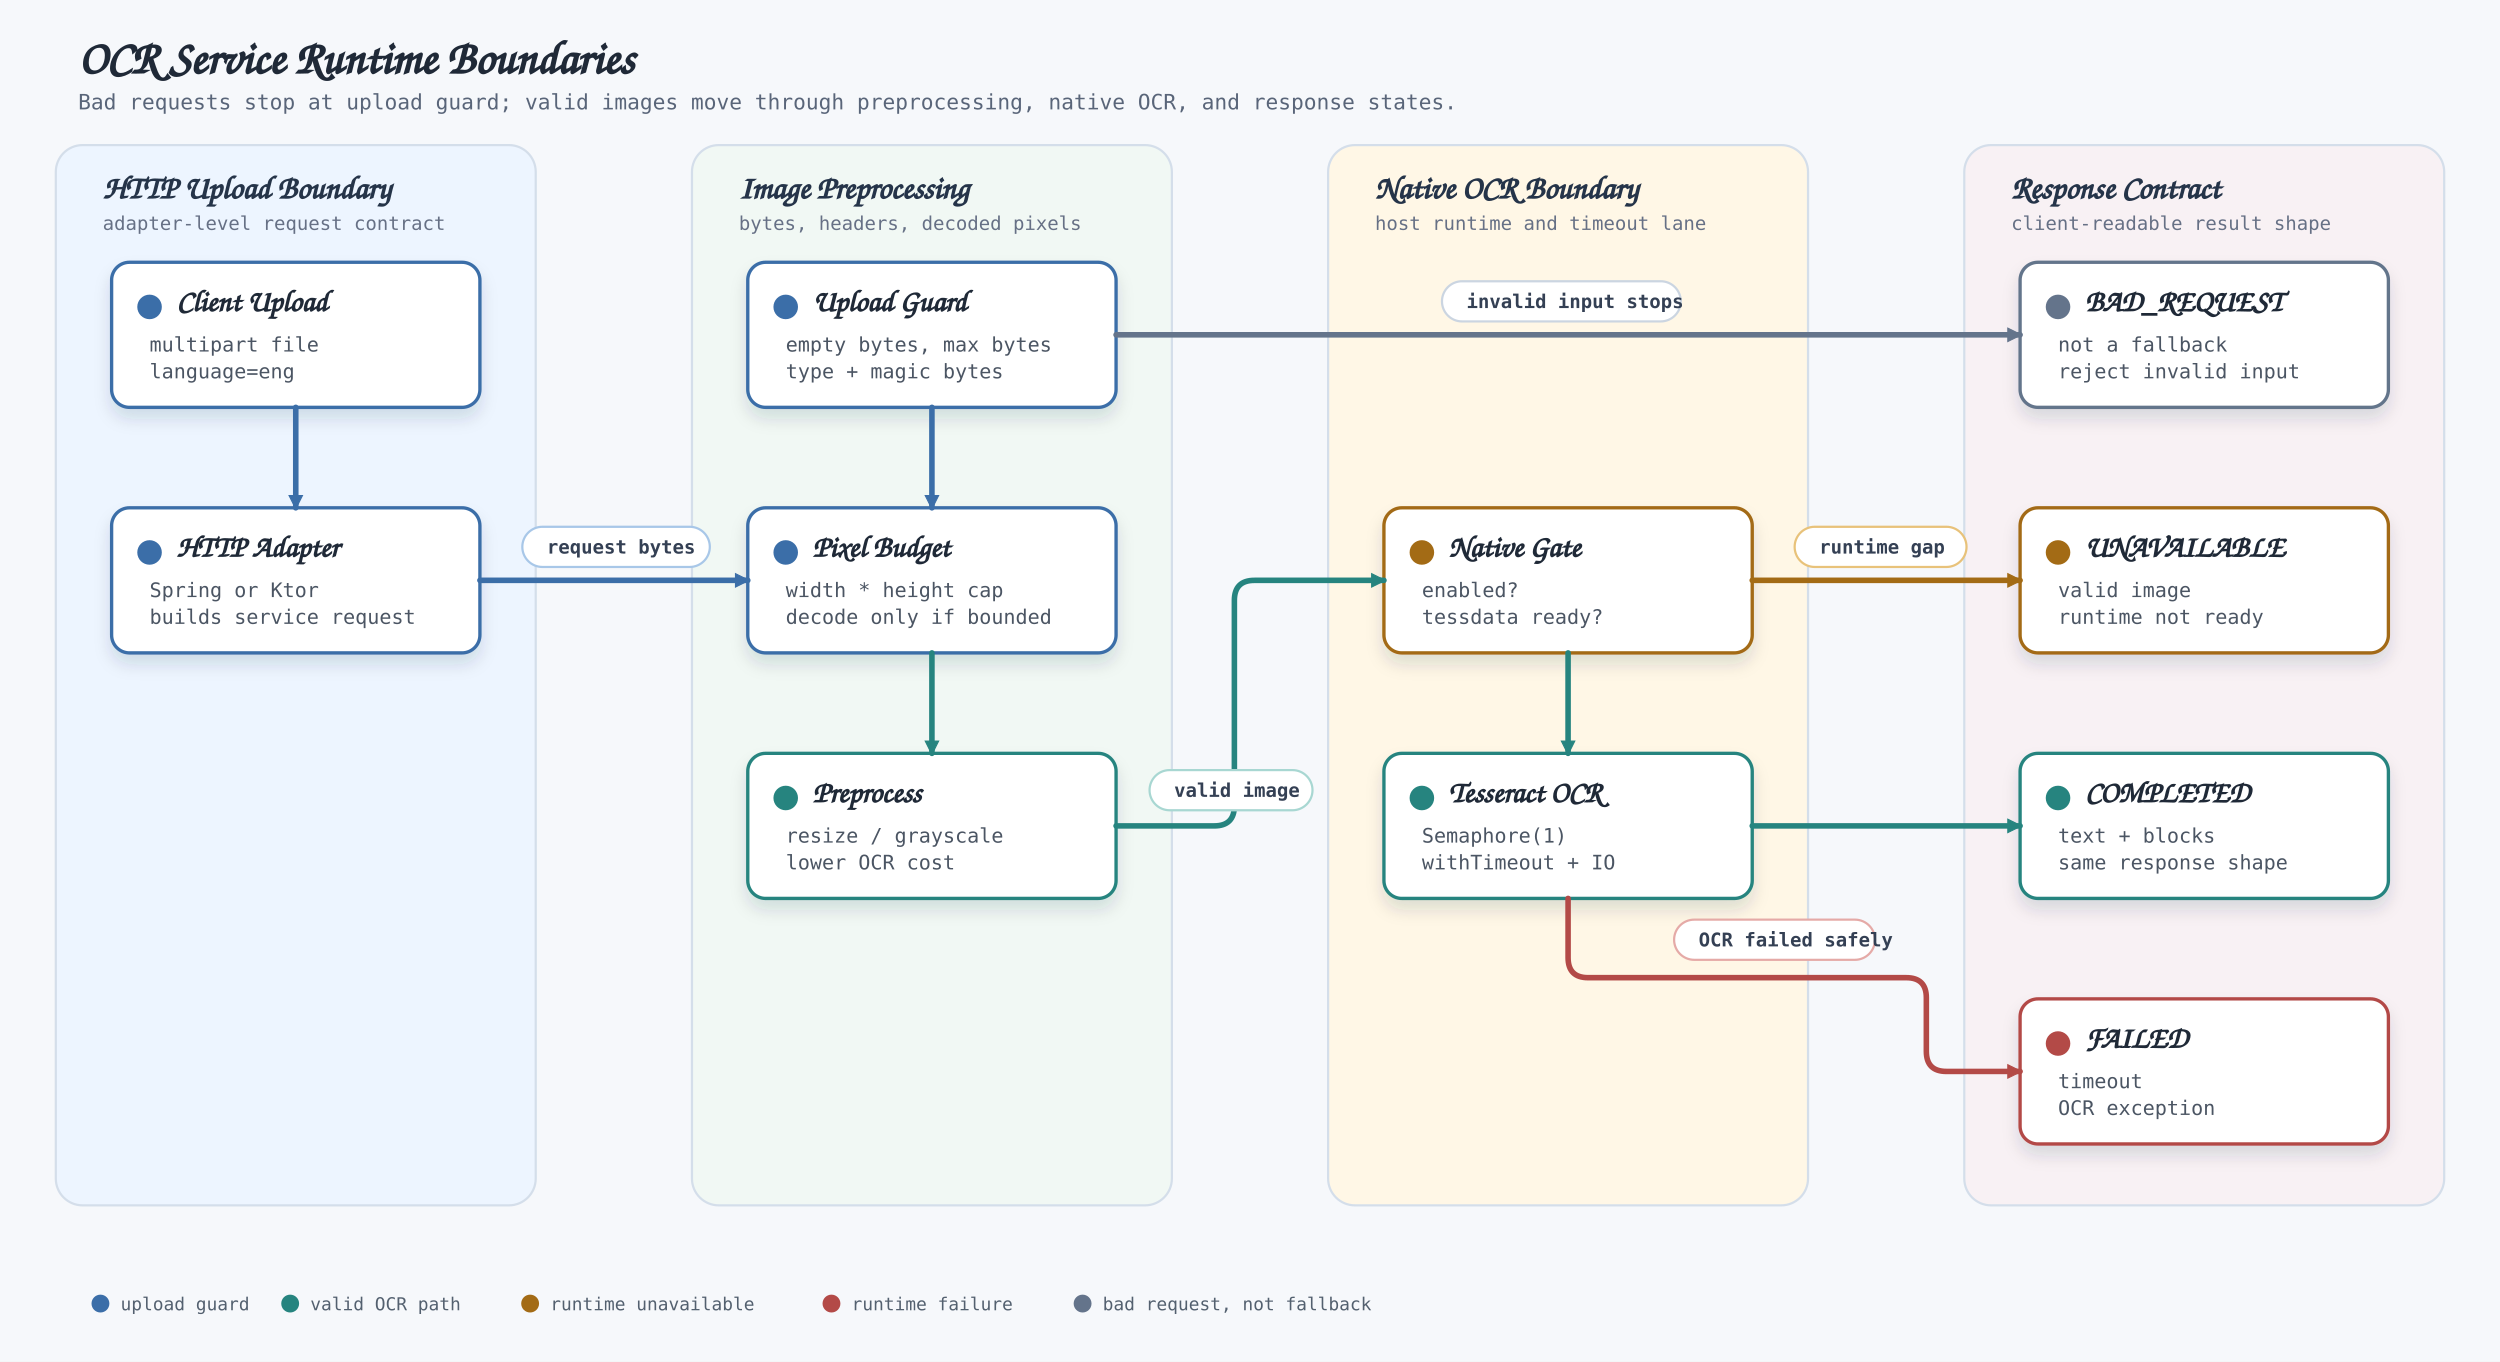
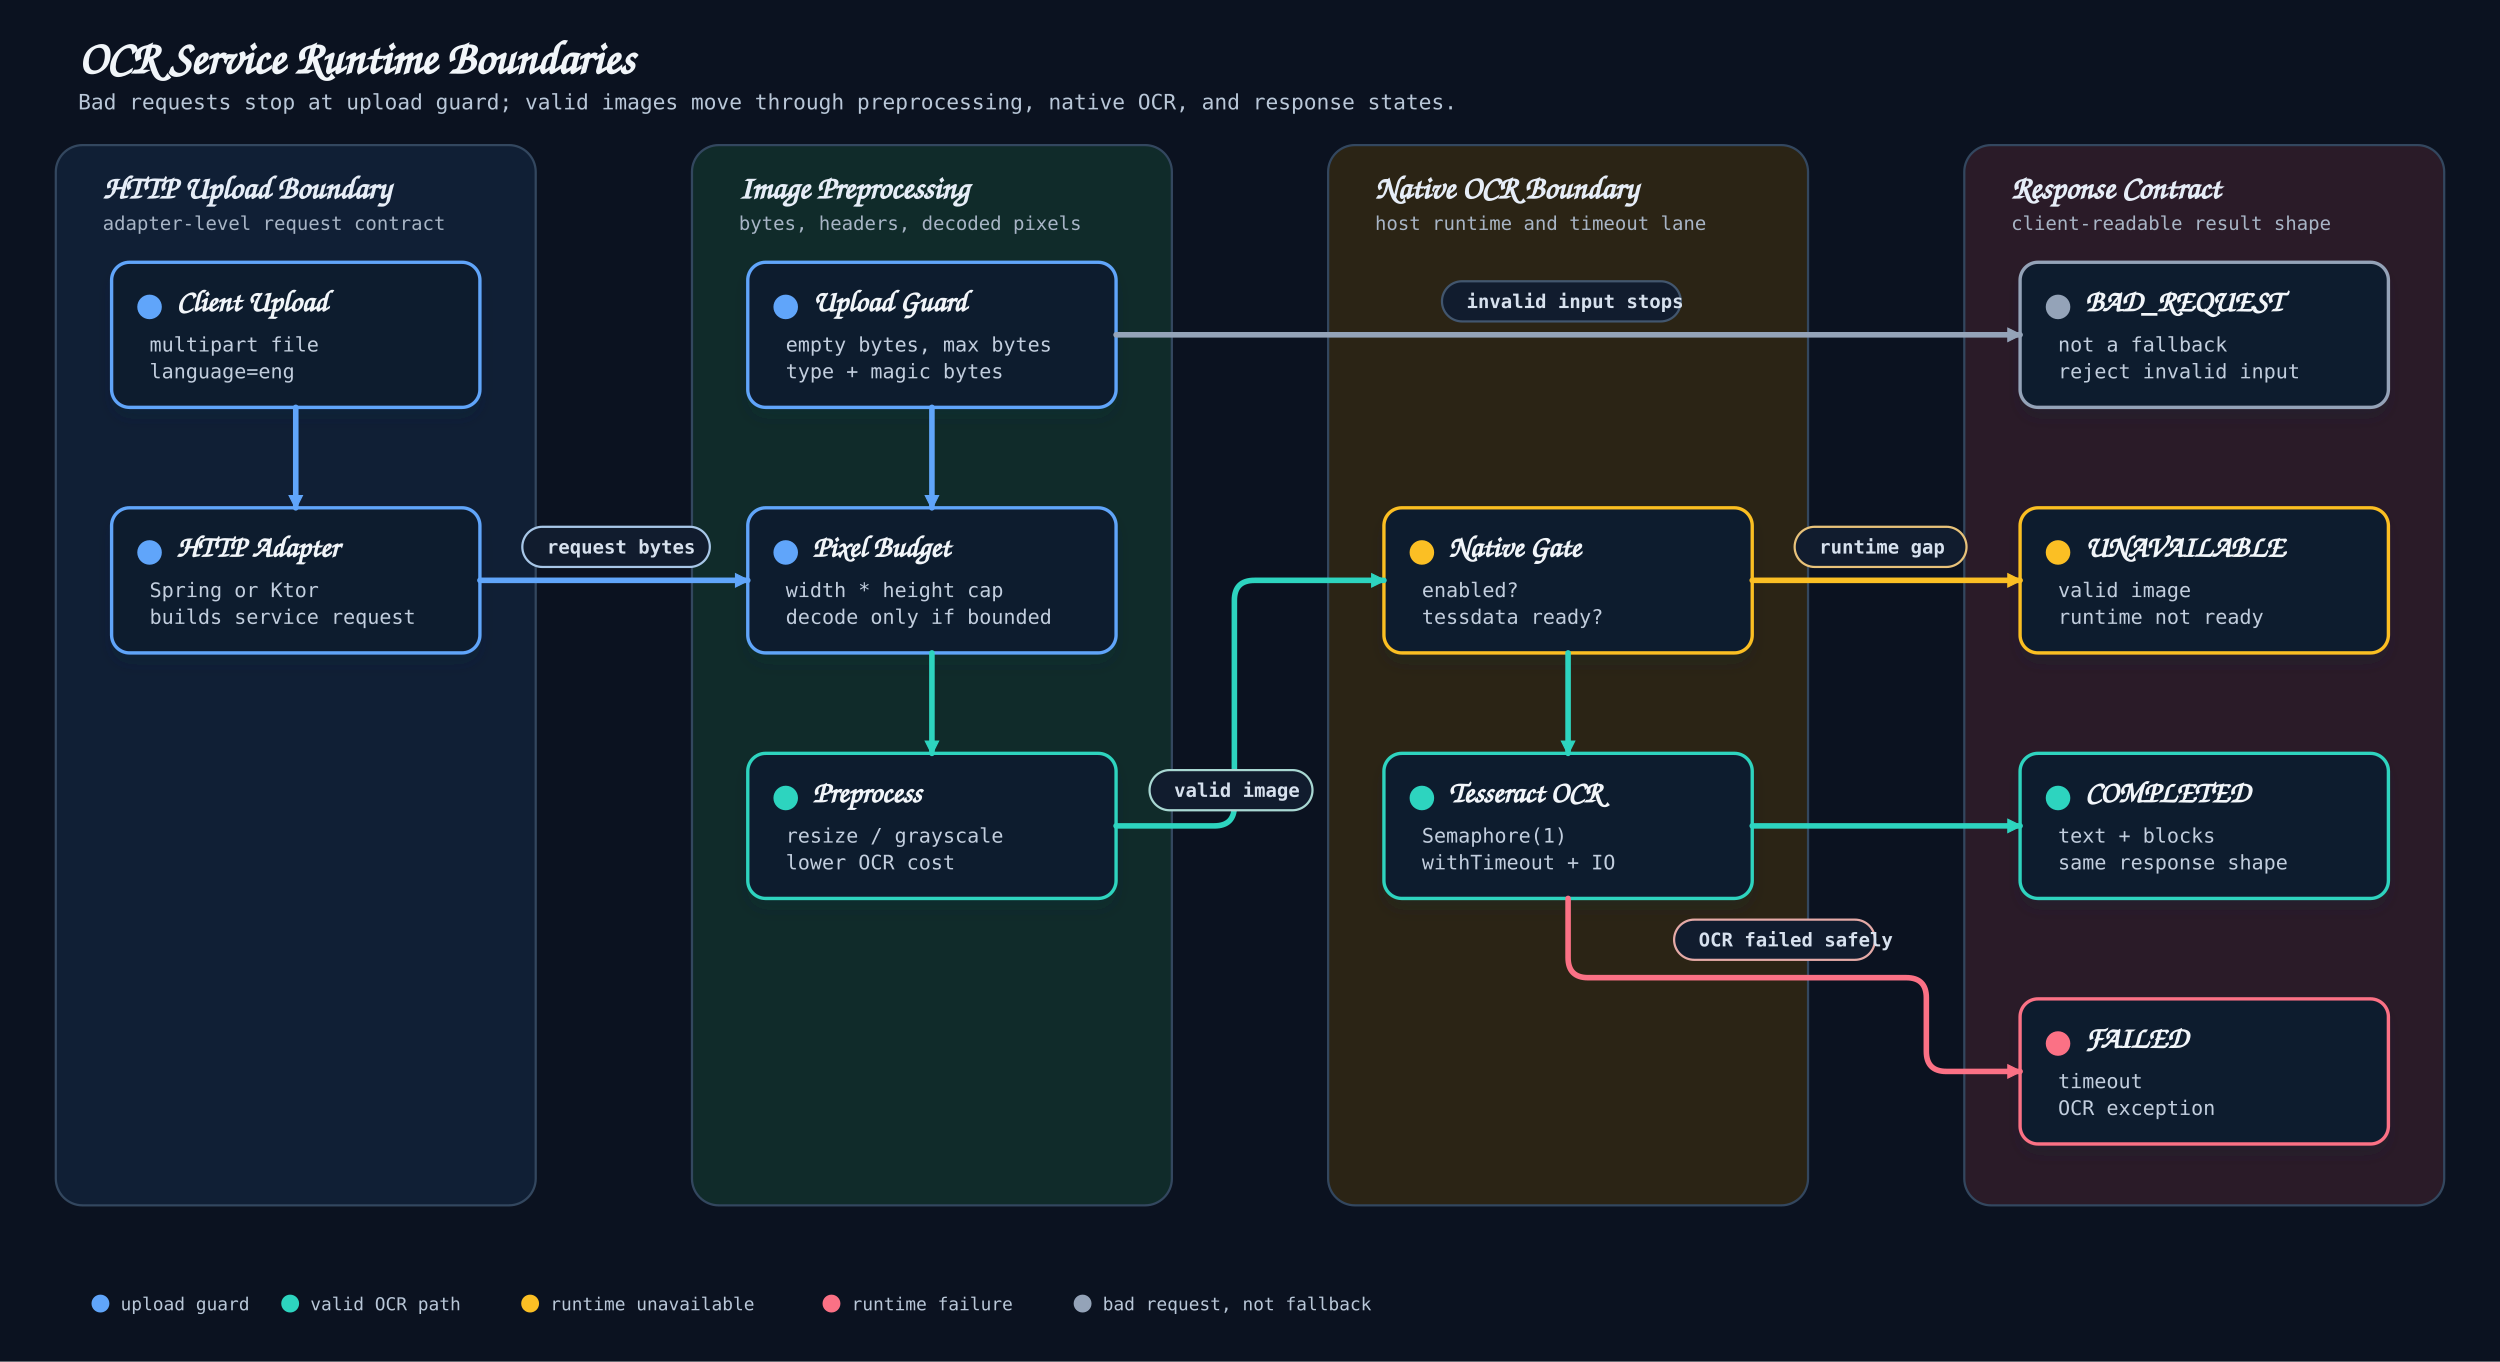
<svg xmlns="http://www.w3.org/2000/svg" width="2240" height="1220" viewBox="0 0 2240 1220" role="img" aria-labelledby="title desc">
  <defs>
    <marker id="arrow-blue" markerUnits="userSpaceOnUse" markerWidth="14" markerHeight="14" refX="12" refY="7" orient="auto">
-       <path d="M 1 1 L 13 7 L 1 13 Z" fill="#3b6ea8" stroke="#3b6ea8" stroke-dasharray="none" style="stroke-dasharray:none" />
+       <path d="M 1 1 L 13 7 L 1 13 Z" fill="#60a5fa" stroke="#60a5fa" stroke-dasharray="none" style="stroke-dasharray:none" />
    </marker>
    <marker id="arrow-teal" markerUnits="userSpaceOnUse" markerWidth="14" markerHeight="14" refX="12" refY="7" orient="auto">
-       <path d="M 1 1 L 13 7 L 1 13 Z" fill="#26847f" stroke="#26847f" stroke-dasharray="none" style="stroke-dasharray:none" />
+       <path d="M 1 1 L 13 7 L 1 13 Z" fill="#2dd4bf" stroke="#2dd4bf" stroke-dasharray="none" style="stroke-dasharray:none" />
    </marker>
    <marker id="arrow-amber" markerUnits="userSpaceOnUse" markerWidth="14" markerHeight="14" refX="12" refY="7" orient="auto">
-       <path d="M 1 1 L 13 7 L 1 13 Z" fill="#a36b15" stroke="#a36b15" stroke-dasharray="none" style="stroke-dasharray:none" />
+       <path d="M 1 1 L 13 7 L 1 13 Z" fill="#fbbf24" stroke="#fbbf24" stroke-dasharray="none" style="stroke-dasharray:none" />
    </marker>
    <marker id="arrow-red" markerUnits="userSpaceOnUse" markerWidth="14" markerHeight="14" refX="12" refY="7" orient="auto">
-       <path d="M 1 1 L 13 7 L 1 13 Z" fill="#b34a47" stroke="#b34a47" stroke-dasharray="none" style="stroke-dasharray:none" />
+       <path d="M 1 1 L 13 7 L 1 13 Z" fill="#fb7185" stroke="#fb7185" stroke-dasharray="none" style="stroke-dasharray:none" />
    </marker>
    <marker id="arrow-gray" markerUnits="userSpaceOnUse" markerWidth="14" markerHeight="14" refX="12" refY="7" orient="auto">
-       <path d="M 1 1 L 13 7 L 1 13 Z" fill="#64748b" stroke="#64748b" stroke-dasharray="none" style="stroke-dasharray:none" />
+       <path d="M 1 1 L 13 7 L 1 13 Z" fill="#94a3b8" stroke="#94a3b8" stroke-dasharray="none" style="stroke-dasharray:none" />
    </marker>
    <filter id="soft-shadow" x="-12%" y="-18%" width="124%" height="146%">
      <feDropShadow dx="0" dy="9" stdDeviation="7" flood-color="#1f2f46" flood-opacity="0.13" />
    </filter>
    <style>
-       .bg { fill: #f6f8fb; }
-       .title-text { font: 700 42px 'Architects Daughter', 'Comic Mono', 'Comic Sans MS', cursive; fill: #1f2937; }
-       .subtitle-text { font: 19px 'Comic Mono', 'SFMono-Regular', monospace; fill: #596579; }
-       .lane { stroke: #d4deea; stroke-width: 2; }
-       .lane-a { fill: #edf5ff; }
-       .lane-b { fill: #f1f8f4; }
-       .lane-c { fill: #fff7e6; }
-       .lane-d { fill: #f8f1f4; }
-       .lane-title { font: 700 29px 'Architects Daughter', 'Comic Mono', 'Comic Sans MS', cursive; fill: #253449; }
-       .lane-sub { font: 17px 'Comic Mono', 'SFMono-Regular', monospace; fill: #667085; }
-       .card { fill: #ffffff; stroke-width: 3; filter: url(#soft-shadow); }
-       .card-blue { stroke: #3b6ea8; }
-       .card-teal { stroke: #26847f; }
-       .card-amber { stroke: #a36b15; }
-       .card-red { stroke: #b34a47; }
-       .card-gray { stroke: #64748b; }
-       .card-title { font: 700 27px 'Architects Daughter', 'Comic Mono', 'Comic Sans MS', cursive; fill: #1f2937; }
-       .card-body { font: 18px 'Comic Mono', 'SFMono-Regular', monospace; fill: #4b5563; }
-       .dot-blue { fill: #3b6ea8; }
-       .dot-teal { fill: #26847f; }
-       .dot-amber { fill: #a36b15; }
-       .dot-red { fill: #b34a47; }
-       .dot-gray { fill: #64748b; }
+       .bg { fill: #0b1220; }
+       .title-text { font: 700 42px 'Architects Daughter', 'Comic Mono', 'Comic Sans MS', cursive; fill: #f1f5f9; }
+       .subtitle-text { font: 19px 'Comic Mono', 'SFMono-Regular', monospace; fill: #b9c7d8; }
+       .lane { stroke: #33475f; stroke-width: 2; }
+       .lane-a { fill: #101f35; }
+       .lane-b { fill: #102b2a; }
+       .lane-c { fill: #2b2415; }
+       .lane-d { fill: #2a1b28; }
+       .lane-title { font: 700 29px 'Architects Daughter', 'Comic Mono', 'Comic Sans MS', cursive; fill: #e6edf7; }
+       .lane-sub { font: 17px 'Comic Mono', 'SFMono-Regular', monospace; fill: #a8b5c6; }
+       .card { fill: #111c2e; stroke-width: 3; filter: url(#soft-shadow); }
+       .card-blue { stroke: #60a5fa; }
+       .card-teal { stroke: #2dd4bf; }
+       .card-amber { stroke: #fbbf24; }
+       .card-red { stroke: #fb7185; }
+       .card-gray { stroke: #94a3b8; }
+       .card-title { font: 700 27px 'Architects Daughter', 'Comic Mono', 'Comic Sans MS', cursive; fill: #f1f5f9; }
+       .card-body { font: 18px 'Comic Mono', 'SFMono-Regular', monospace; fill: #c2cede; }
+       .dot-blue { fill: #60a5fa; }
+       .dot-teal { fill: #2dd4bf; }
+       .dot-amber { fill: #fbbf24; }
+       .dot-red { fill: #fb7185; }
+       .dot-gray { fill: #94a3b8; }
      .flow { fill: none; stroke-width: 5; stroke-linecap: round; stroke-linejoin: round; }
-       .flow-blue { stroke: #3b6ea8; marker-end: url(#arrow-blue); }
-       .flow-teal { stroke: #26847f; marker-end: url(#arrow-teal); }
-       .flow-amber { stroke: #a36b15; marker-end: url(#arrow-amber); }
-       .flow-red { stroke: #b34a47; marker-end: url(#arrow-red); }
-       .flow-gray { stroke: #64748b; marker-end: url(#arrow-gray); }
-       .pill { fill: #ffffff; stroke-width: 2; }
+       .flow-blue { stroke: #60a5fa; marker-end: url(#arrow-blue); }
+       .flow-teal { stroke: #2dd4bf; marker-end: url(#arrow-teal); }
+       .flow-amber { stroke: #fbbf24; marker-end: url(#arrow-amber); }
+       .flow-red { stroke: #fb7185; marker-end: url(#arrow-red); }
+       .flow-gray { stroke: #94a3b8; marker-end: url(#arrow-gray); }
+       .pill { fill: #111c2e; stroke-width: 2; }
      .pill-blue { stroke: #a8c7e8; }
      .pill-teal { stroke: #a8d7d2; }
      .pill-amber { stroke: #e8c27a; }
      .pill-red { stroke: #e5aaa7; }
-       .pill-gray { stroke: #cbd5e1; }
-       .pill-text { font: 700 17px 'Comic Mono', 'SFMono-Regular', monospace; fill: #344054; }
-       .legend-text { font: 16px 'Comic Mono', 'SFMono-Regular', monospace; fill: #53606f; }
+       .pill-gray { stroke: #42566e; }
+       .pill-text { font: 700 17px 'Comic Mono', 'SFMono-Regular', monospace; fill: #d7e1ee; }
+       .legend-text { font: 16px 'Comic Mono', 'SFMono-Regular', monospace; fill: #b9c7d8; }
    </style>
  </defs>
  <rect class="bg" x="0" y="0" width="2240" height="1220" />
  <text class="title-text" x="70" y="66">OCR Service Runtime Boundaries</text>
  <text class="subtitle-text" x="70" y="98">Bad requests stop at upload guard; valid images move through preprocessing, native OCR, and response states.</text>
  <rect class="lane lane-a" x="50" y="130" width="430" height="950" rx="24" />
  <rect class="lane lane-b" x="620" y="130" width="430" height="950" rx="24" />
  <rect class="lane lane-c" x="1190" y="130" width="430" height="950" rx="24" />
  <rect class="lane lane-d" x="1760" y="130" width="430" height="950" rx="24" />
  <text class="lane-title" x="92" y="178">HTTP Upload Boundary</text>
  <text class="lane-sub" x="92" y="206">adapter-level request contract</text>
  <text class="lane-title" x="662" y="178">Image Preprocessing</text>
  <text class="lane-sub" x="662" y="206">bytes, headers, decoded pixels</text>
  <text class="lane-title" x="1232" y="178">Native OCR Boundary</text>
  <text class="lane-sub" x="1232" y="206">host runtime and timeout lane</text>
  <text class="lane-title" x="1802" y="178">Response Contract</text>
  <text class="lane-sub" x="1802" y="206">client-readable result shape</text>
  <g id="card-client-upload" data-node="client-upload">
    <rect class="card card-blue" id="rect-client-upload" x="100" y="235" width="330" height="130" rx="16" />
    <circle class="dot-blue" cx="134" cy="275" r="11" />
    <text class="card-title" x="158" y="279">Client Upload</text>
    <text class="card-body" x="134" y="315">multipart file</text>
    <text class="card-body" x="134" y="339">language=eng</text>
  </g>
  <g id="card-http-adapter" data-node="http-adapter">
    <rect class="card card-blue" id="rect-http-adapter" x="100" y="455" width="330" height="130" rx="16" />
    <circle class="dot-blue" cx="134" cy="495" r="11" />
    <text class="card-title" x="158" y="499">HTTP Adapter</text>
    <text class="card-body" x="134" y="535">Spring or Ktor</text>
    <text class="card-body" x="134" y="559">builds service request</text>
  </g>
  <g id="card-upload-guard" data-node="upload-guard">
    <rect class="card card-blue" id="rect-upload-guard" x="670" y="235" width="330" height="130" rx="16" />
    <circle class="dot-blue" cx="704" cy="275" r="11" />
    <text class="card-title" x="728" y="279">Upload Guard</text>
    <text class="card-body" x="704" y="315">empty bytes, max bytes</text>
    <text class="card-body" x="704" y="339">type + magic bytes</text>
  </g>
  <g id="card-pixel-budget" data-node="pixel-budget">
    <rect class="card card-blue" id="rect-pixel-budget" x="670" y="455" width="330" height="130" rx="16" />
    <circle class="dot-blue" cx="704" cy="495" r="11" />
    <text class="card-title" x="728" y="499">Pixel Budget</text>
    <text class="card-body" x="704" y="535">width * height cap</text>
    <text class="card-body" x="704" y="559">decode only if bounded</text>
  </g>
  <g id="card-preprocess" data-node="preprocess">
    <rect class="card card-teal" id="rect-preprocess" x="670" y="675" width="330" height="130" rx="16" />
    <circle class="dot-teal" cx="704" cy="715" r="11" />
    <text class="card-title" x="728" y="719">Preprocess</text>
    <text class="card-body" x="704" y="755">resize / grayscale</text>
    <text class="card-body" x="704" y="779">lower OCR cost</text>
  </g>
  <g id="card-native-gate" data-node="native-gate">
    <rect class="card card-amber" id="rect-native-gate" x="1240" y="455" width="330" height="130" rx="16" />
    <circle class="dot-amber" cx="1274" cy="495" r="11" />
    <text class="card-title" x="1298" y="499">Native Gate</text>
    <text class="card-body" x="1274" y="535">enabled?</text>
    <text class="card-body" x="1274" y="559">tessdata ready?</text>
  </g>
  <g id="card-tesseract" data-node="tesseract">
    <rect class="card card-teal" id="rect-tesseract" x="1240" y="675" width="330" height="130" rx="16" />
    <circle class="dot-teal" cx="1274" cy="715" r="11" />
    <text class="card-title" x="1298" y="719">Tesseract OCR</text>
    <text class="card-body" x="1274" y="755">Semaphore(1)</text>
    <text class="card-body" x="1274" y="779">withTimeout + IO</text>
  </g>
  <g id="card-bad-request" data-node="bad-request">
    <rect class="card card-gray" id="rect-bad-request" x="1810" y="235" width="330" height="130" rx="16" />
    <circle class="dot-gray" cx="1844" cy="275" r="11" />
    <text class="card-title" x="1868" y="279">BAD_REQUEST</text>
    <text class="card-body" x="1844" y="315">not a fallback</text>
    <text class="card-body" x="1844" y="339">reject invalid input</text>
  </g>
  <g id="card-unavailable" data-node="unavailable">
    <rect class="card card-amber" id="rect-unavailable" x="1810" y="455" width="330" height="130" rx="16" />
    <circle class="dot-amber" cx="1844" cy="495" r="11" />
    <text class="card-title" x="1868" y="499">UNAVAILABLE</text>
    <text class="card-body" x="1844" y="535">valid image</text>
    <text class="card-body" x="1844" y="559">runtime not ready</text>
  </g>
  <g id="card-completed" data-node="completed">
    <rect class="card card-teal" id="rect-completed" x="1810" y="675" width="330" height="130" rx="16" />
    <circle class="dot-teal" cx="1844" cy="715" r="11" />
    <text class="card-title" x="1868" y="719">COMPLETED</text>
    <text class="card-body" x="1844" y="755">text + blocks</text>
    <text class="card-body" x="1844" y="779">same response shape</text>
  </g>
  <g id="card-failed" data-node="failed">
    <rect class="card card-red" id="rect-failed" x="1810" y="895" width="330" height="130" rx="16" />
    <circle class="dot-red" cx="1844" cy="935" r="11" />
    <text class="card-title" x="1868" y="939">FAILED</text>
    <text class="card-body" x="1844" y="975">timeout</text>
    <text class="card-body" x="1844" y="999">OCR exception</text>
  </g>
  <path id="flow-upload-adapter" class="flow flow-blue" data-connector="upload-to-adapter" d="M 265 365 L 265 455" />
  <path id="flow-adapter-guard" class="flow flow-blue" data-connector="adapter-to-guard" d="M 430 520 L 670 520" />
  <path id="flow-guard-pixel" class="flow flow-blue" data-connector="guard-to-pixel" d="M 835 365 L 835 455" />
  <path id="flow-pixel-preprocess" class="flow flow-teal" data-connector="pixel-to-preprocess" d="M 835 585 L 835 675" />
  <path id="flow-guard-bad-request" class="flow flow-gray" data-connector="guard-to-bad-request" d="M 1000 300 L 1810 300" />
  <path id="flow-preprocess-native" class="flow flow-teal" data-connector="preprocess-to-native-gate" d="M 1000 740 L 1088 740 Q 1106 740 1106 722 L 1106 538 Q 1106 520 1124 520 L 1240 520" />
  <path id="flow-native-unavailable" class="flow flow-amber" data-connector="native-gate-to-unavailable" d="M 1570 520 L 1810 520" />
  <path id="flow-native-tesseract" class="flow flow-teal" data-connector="native-gate-to-tesseract" d="M 1405 585 L 1405 675" />
  <path id="flow-tesseract-completed" class="flow flow-teal" data-connector="tesseract-to-completed" d="M 1570 740 L 1810 740" />
  <path id="flow-tesseract-failed" class="flow flow-red" data-connector="tesseract-to-failed" d="M 1405 805 L 1405 858 Q 1405 876 1423 876 L 1708 876 Q 1726 876 1726 894 L 1726 942 Q 1726 960 1744 960 L 1810 960" />
  <rect class="pill pill-blue" x="468" y="472" width="168" height="36" rx="18" />
  <text class="pill-text" x="490" y="496">request bytes</text>
  <rect class="pill pill-gray" x="1292" y="252" width="214" height="36" rx="18" />
  <text class="pill-text" x="1314" y="276">invalid input stops</text>
  <rect class="pill pill-teal" x="1030" y="690" width="146" height="36" rx="18" />
  <text class="pill-text" x="1052" y="714">valid image</text>
  <rect class="pill pill-amber" x="1608" y="472" width="154" height="36" rx="18" />
  <text class="pill-text" x="1630" y="496">runtime gap</text>
  <rect class="pill pill-red" x="1500" y="824" width="180" height="36" rx="18" />
  <text class="pill-text" x="1522" y="848">OCR failed safely</text>
  <g id="legend">
    <circle class="dot-blue" cx="90" cy="1168" r="8" />
    <text class="legend-text" x="108" y="1174">upload guard</text>
    <circle class="dot-teal" cx="260" cy="1168" r="8" />
    <text class="legend-text" x="278" y="1174">valid OCR path</text>
    <circle class="dot-amber" cx="475" cy="1168" r="8" />
    <text class="legend-text" x="493" y="1174">runtime unavailable</text>
    <circle class="dot-red" cx="745" cy="1168" r="8" />
    <text class="legend-text" x="763" y="1174">runtime failure</text>
    <circle class="dot-gray" cx="970" cy="1168" r="8" />
    <text class="legend-text" x="988" y="1174">bad request, not fallback</text>
  </g>
</svg>
